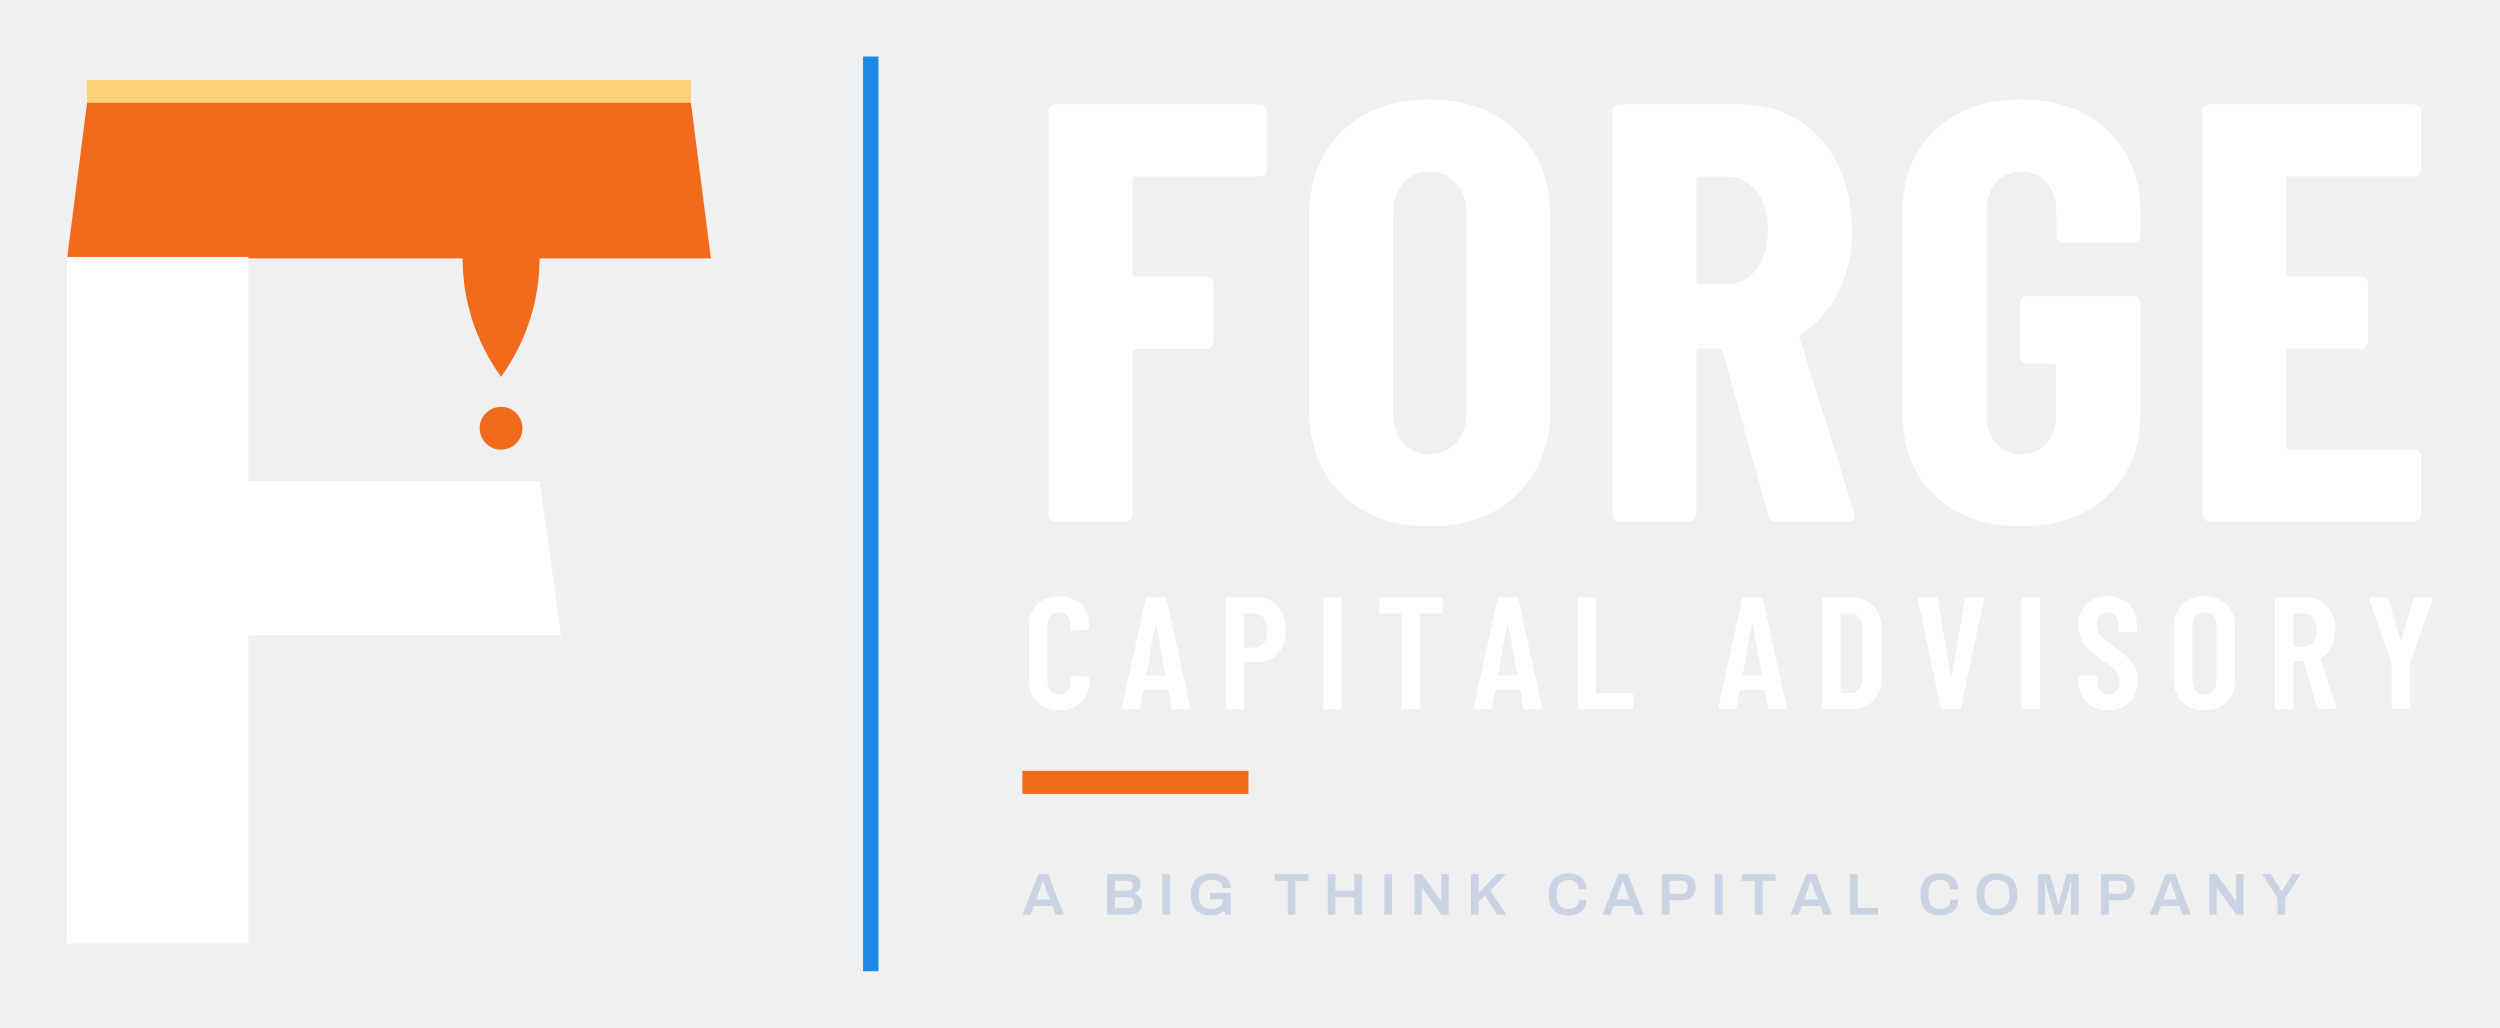
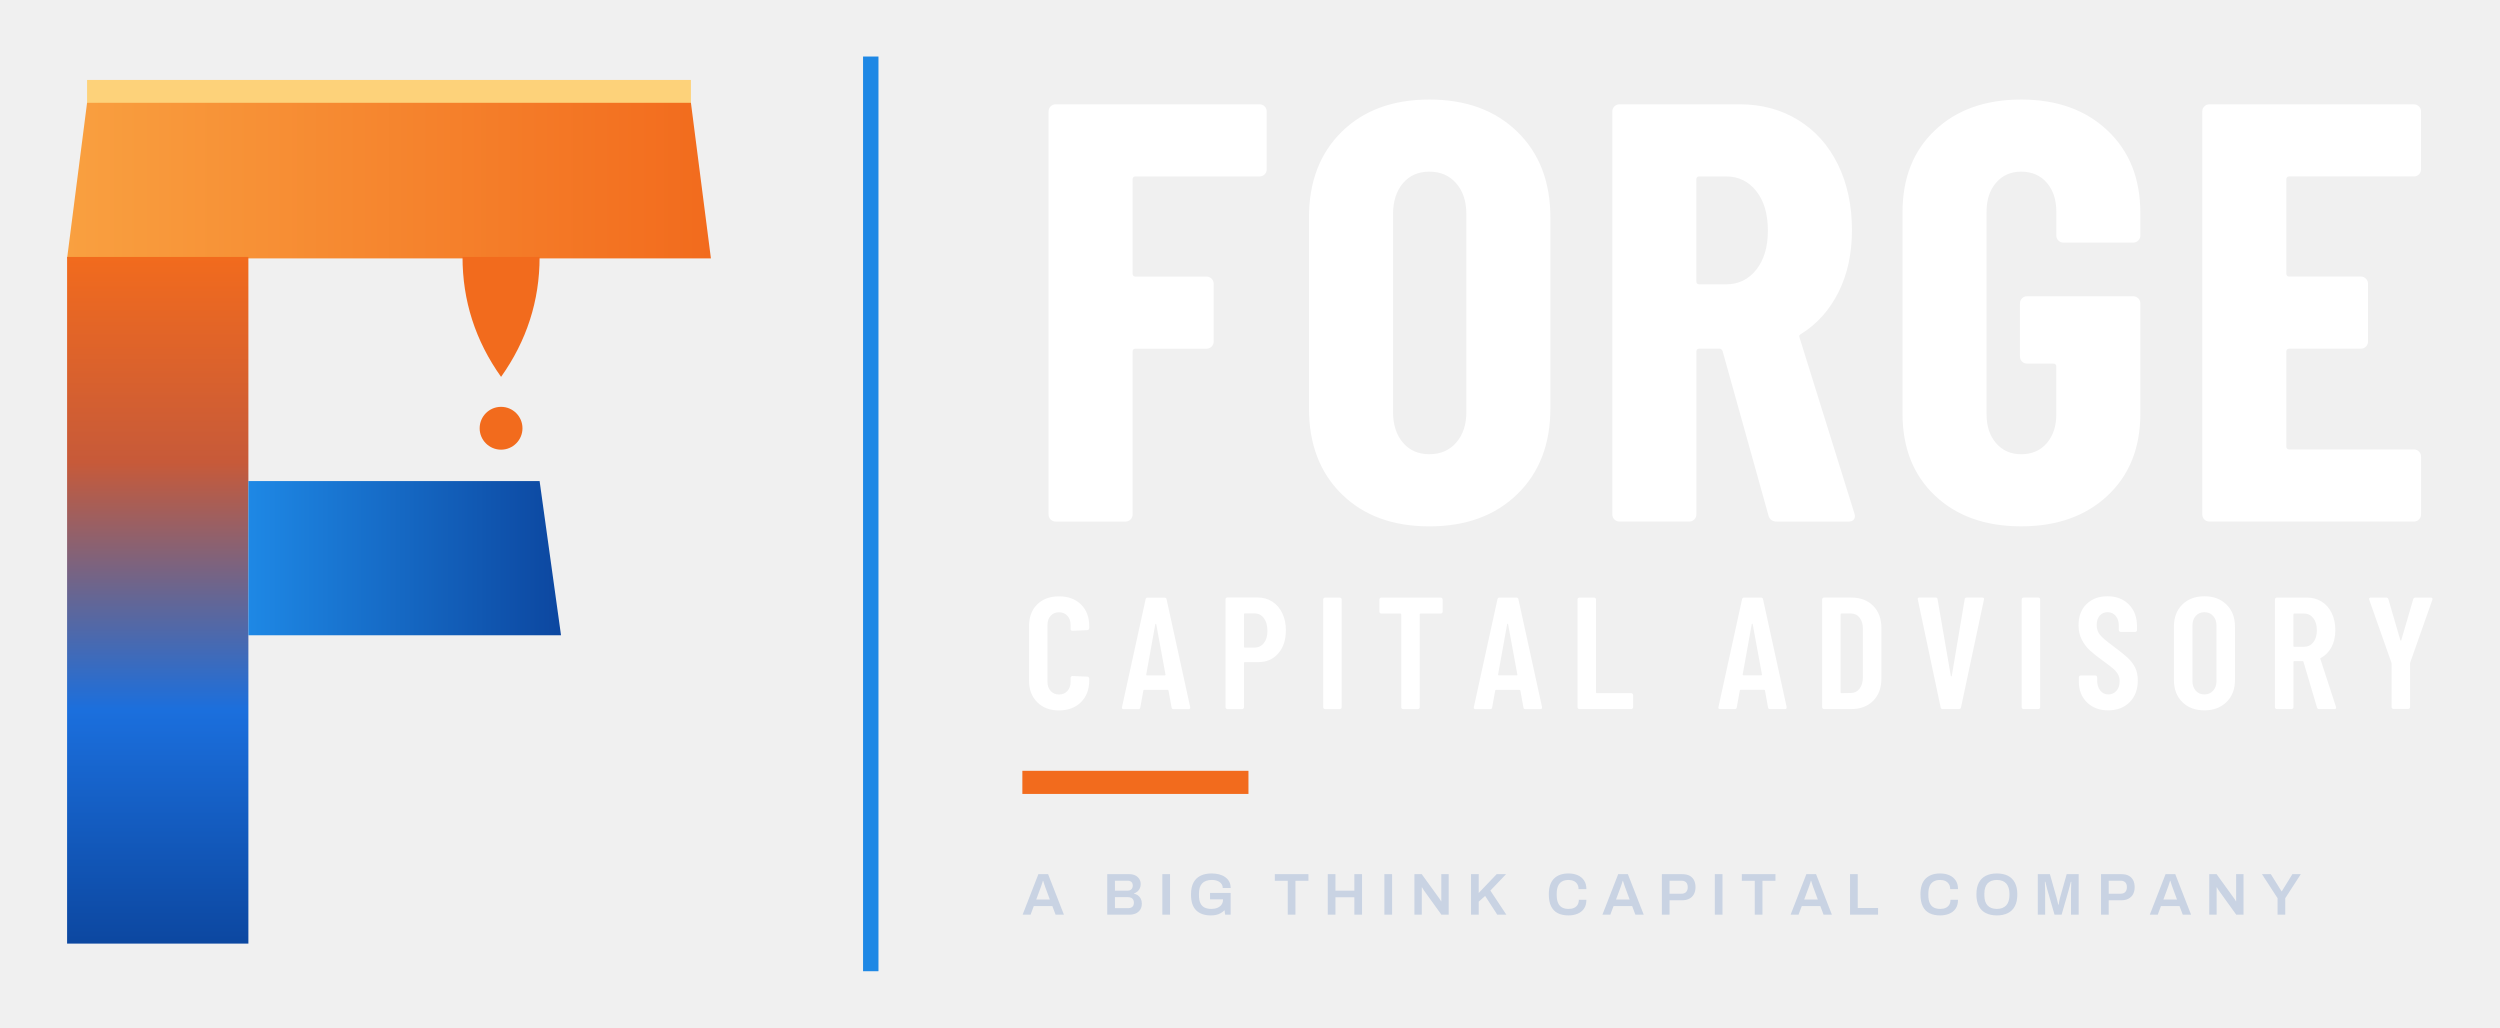
<svg xmlns="http://www.w3.org/2000/svg" viewBox="0 0 973 400">
  <g transform="translate(20 30)scale(.5556)">
+     <defs>
+       <linearGradient id="a" x1="0" x2="1" y1="0" y2="0">
+         <stop offset="0" stop-color="#F9A040" />
+         <stop offset="1" stop-color="#F26B1D" />
+       </linearGradient>
+       <linearGradient id="b" x1="0" x2="0" y1="0" y2="1">
+         <stop offset="0" stop-color="#F26B1D" />
+         <stop offset=".3" stop-color="#C75A39" />
+         <stop offset=".5" stop-color="#636696" />
+         <stop offset=".66" stop-color="#1B6FDD" />
+         <stop offset="1" stop-color="#0C47A0" />
+       </linearGradient>
+       <linearGradient id="c" x1="0" x2="1" y1="0" y2="0">
+         <stop offset="0" stop-color="#1E88E5" />
+         <stop offset="1" stop-color="#0C47A0" />
+       </linearGradient>
+     </defs>
    <path fill="#FDD27A" d="M25 2h423v17H25z" />
-     <path fill="#F26B1D" d="M25 18h423l14 109H11Z" />
-     <path fill="#FFF" d="M11 126h127v481H11z" />
+     <path fill="url(#a)" d="M25 18h423l14 109H11Z" />
+     <path fill="url(#b)" d="M11 126h127v481H11z" />
    <path fill="#F26B1D" d="M288 126q0 46 27 84 27-38 27-84Z" />
    <circle cx="315" cy="246" r="15" fill="#F26B1D" />
-     <path fill="#FFF" d="M138 283h204l15 108H138Z" />
+     <path fill="url(#c)" d="M138 283h204l15 108H138Z" />
  </g>
  <path fill="#1E88E5" d="M335.9 22h6v356h-6z" />
  <path fill="#FFF" d="M490.22 68.67h-48.25q-1.16 0-1.16 1.16v36.66q0 1.16 1.16 1.16h27.6q1.17 0 1.98.81t.81 1.97v22.5q0 1.17-.81 1.98t-1.97.81h-27.61q-1.16 0-1.16 1.16v63.34q0 1.16-.81 1.97t-1.98.81h-27.14q-1.16 0-1.97-.81t-.81-1.97V43.38q0-1.16.8-1.97.82-.81 1.98-.81h79.34q1.16 0 1.98.81.8.81.8 1.97v22.5q0 1.17-.8 1.98-.82.81-1.98.81m19.23 90.25V84.68q0-20.88 12.76-33.4 12.76-12.54 34.1-12.54t34.22 12.53q12.88 12.53 12.88 33.41v74.24q0 20.88-12.88 33.4-12.87 12.54-34.22 12.54-21.34 0-34.1-12.53t-12.76-33.41m61.25 1.4V83.28q0-7.43-3.95-11.95-3.94-4.52-10.44-4.52T546 71.34t-3.83 11.95v77.02q0 7.43 3.83 11.95t10.32 4.52 10.44-4.52q3.95-4.52 3.95-11.95m117.59 40.36-17.87-64.03q-.46-.93-1.16-.93h-7.88q-1.16 0-1.16 1.16v63.34q0 1.16-.82 1.97-.8.81-1.97.81H630.3q-1.16 0-1.97-.81t-.82-1.97V43.38q0-1.16.82-1.97.8-.81 1.97-.81h46.86q12.76 0 22.74 6.15t15.43 17.28 5.45 25.52q0 13.69-5.22 24.13t-14.5 16.24q-.47.23-.7.58t0 .81l21.35 68.44.23.93q0 2.32-2.55 2.32h-27.84q-2.56 0-3.25-2.32M660.22 69.83v39.67q0 1.16 1.16 1.16h10.44q7.19 0 11.71-5.68t4.53-15.2q0-9.74-4.53-15.42-4.52-5.69-11.71-5.69h-10.44q-1.16 0-1.16 1.16m80.24 91.18V82.59q0-19.95 12.64-31.9t33.52-11.95 33.64 12.07 12.76 32.01v8.82q0 1.16-.8 1.97-.82.81-1.98.81H803.1q-1.16 0-1.98-.8-.8-.82-.8-1.98v-9.28q0-6.96-3.72-11.25-3.71-4.3-9.98-4.3-6.03 0-9.74 4.3t-3.71 11.25v78.88q0 6.96 3.71 11.25t9.74 4.3q6.27 0 9.98-4.3t3.71-11.25v-18.56q0-1.16-1.16-1.16h-10.2q-1.17 0-1.98-.81-.8-.81-.8-1.97v-20.65q0-1.16.8-1.97.81-.82 1.97-.82h41.3q1.16 0 1.97.82.81.8.81 1.97V161q0 19.95-12.76 31.9t-33.64 11.95-33.52-11.95-12.64-31.9m199.02-92.34H891q-1.16 0-1.16 1.16v36.66q0 1.16 1.16 1.16h27.84q1.16 0 1.97.81t.82 1.97v22.5q0 1.17-.82 1.98-.8.81-1.97.81H891q-1.16 0-1.16 1.16v36.89q0 1.16 1.16 1.16h48.5q1.15 0 1.96.81t.81 1.97v22.5q0 1.17-.8 1.98-.82.81-1.98.81H859.9q-1.16 0-1.97-.81-.8-.81-.8-1.97V43.38q0-1.16.8-1.97.81-.81 1.97-.81h79.58q1.16 0 1.97.81t.81 1.97v22.5q0 1.17-.8 1.98-.82.81-1.98.81M400.5 264.84V243.7q0-5.33 3.19-8.47 3.19-3.13 8.46-3.13 5.33 0 8.55 3.13 3.23 3.14 3.23 8.47v.74q0 .31-.22.56t-.53.25l-5.76.25q-.75 0-.75-.75v-1.55q0-2.17-1.24-3.53-1.24-1.37-3.28-1.37-1.99 0-3.23 1.37-1.24 1.36-1.24 3.53v22.2q0 2.17 1.24 3.53 1.24 1.37 3.23 1.37 2.04 0 3.28-1.37 1.24-1.36 1.24-3.53v-1.55q0-.31.22-.53t.53-.22l5.76.25q.31 0 .53.22t.22.53v.74q0 5.27-3.23 8.46t-8.55 3.2q-5.27 0-8.46-3.2-3.2-3.19-3.2-8.46m55.48 10.48-1.18-6.51q0-.31-.37-.31h-9.06q-.37 0-.37.3l-1.18 6.52q-.06.68-.8.68h-5.64q-.87 0-.69-.8l9.18-41.92q.12-.68.8-.68h6.58q.68 0 .8.68l9.18 41.91v.25q0 .56-.68.56h-5.77q-.74 0-.8-.68m-9.55-12.46h6.88q.37 0 .31-.31l-3.6-19.6q-.06-.18-.18-.18-.13 0-.19.18l-3.53 19.6q-.06.3.3.3m54.05-17.55q0 5.58-2.94 8.99-2.95 3.41-7.78 3.41h-5.27q-.31 0-.31.31v17.24q0 .3-.22.52t-.53.22h-5.7q-.3 0-.53-.22-.21-.21-.21-.52v-41.98q0-.3.21-.53.22-.21.53-.21h11.66q3.28 0 5.8 1.61 2.5 1.61 3.9 4.53t1.4 6.63m-7.19.19q0-3.1-1.4-4.93-1.39-1.83-3.68-1.83h-3.72q-.31 0-.31.3v12.72q0 .3.3.3h3.73q2.3 0 3.69-1.76 1.4-1.77 1.4-4.8m21.7 29.76v-41.92q0-.3.21-.52.22-.22.53-.22h5.7q.31 0 .53.22.22.21.22.52v41.92q0 .3-.22.52t-.53.22h-5.7q-.31 0-.53-.22-.21-.21-.21-.52m46.49-41.92v4.72q0 .3-.22.52t-.53.22h-7.87q-.3 0-.3.31v36.15q0 .3-.23.52-.21.22-.52.22h-5.7q-.32 0-.53-.22-.22-.21-.22-.52V239.1q0-.31-.31-.31h-7.44q-.31 0-.53-.22-.22-.21-.22-.52v-4.72q0-.3.22-.52t.53-.22h23.12q.31 0 .53.22.22.21.22.52m31.43 41.98-1.18-6.51q0-.31-.37-.31h-9.06q-.37 0-.37.3l-1.18 6.52q-.06.68-.8.68h-5.64q-.87 0-.69-.8l9.18-41.92q.12-.68.8-.68h6.58q.68 0 .8.68l9.18 41.91v.25q0 .56-.68.56h-5.77q-.74 0-.8-.68m-9.55-12.46h6.88q.37 0 .31-.31l-3.6-19.6q-.06-.18-.18-.18-.13 0-.19.18l-3.53 19.6q-.06.3.3.3m30.62 12.4v-41.92q0-.3.22-.52.21-.22.52-.22h5.7q.32 0 .53.22.22.21.22.52v36.15q0 .31.31.31h13.4q.3 0 .52.22.22.21.22.52v4.72q0 .3-.22.52t-.53.22h-20.15q-.3 0-.52-.22-.22-.21-.22-.52m74.14.06-1.18-6.51q0-.31-.37-.31h-9.06q-.37 0-.37.3l-1.18 6.52q-.06.68-.8.68h-5.64q-.87 0-.69-.8l9.18-41.92q.12-.68.8-.68h6.58q.68 0 .8.68l9.18 41.91v.25q0 .56-.68.56h-5.77q-.74 0-.8-.68m-9.55-12.46h6.88q.37 0 .31-.31l-3.6-19.6q-.06-.18-.18-.18-.13 0-.19.18l-3.53 19.6q-.06.3.3.3m30.62 12.4v-41.92q0-.3.22-.52.21-.22.52-.22h10.6q5.34 0 8.53 3.22 3.2 3.23 3.2 8.62v19.72q0 5.4-3.2 8.62t-8.52 3.22h-10.6q-.32 0-.53-.22-.22-.21-.22-.52m7.5-5.46 3.72-.06q2.05 0 3.32-1.64 1.27-1.65 1.33-4.38v-18.84q0-2.8-1.27-4.44t-3.44-1.64h-3.66q-.3 0-.3.31v30.38q0 .31.3.31m38.62 5.52-8.87-41.91-.06-.25q0-.56.68-.56h6.27q.74 0 .8.68l5.15 29.82q.06.19.18.19.13 0 .19-.19l5.02-29.82q.06-.68.8-.68h6.08q.81 0 .62.8l-8.92 41.92q-.13.68-.81.68h-6.32q-.69 0-.81-.68m31.55-.06v-41.92q0-.3.22-.52t.53-.22h5.7q.3 0 .53.22.21.21.21.52v41.92q0 .3-.21.52-.22.22-.53.22h-5.7q-.31 0-.53-.22-.22-.21-.22-.52m22.25-9.99v-1.6q0-.32.22-.54.22-.21.53-.21h5.64q.3 0 .53.21.21.22.21.53v1.24q0 2.42 1.21 3.9 1.21 1.5 3.13 1.5t3.16-1.4q1.24-1.4 1.24-3.69 0-1.61-.68-2.79t-1.92-2.23-3.97-3.04q-3.1-2.23-4.99-3.97-1.89-1.73-3.16-4.18t-1.27-5.67q0-5.15 3.1-8.19t8.18-3.04q5.15 0 8.31 3.2 3.16 3.19 3.16 8.46v1.49q0 .3-.21.52-.22.22-.53.22h-5.58q-.31 0-.53-.22-.22-.21-.22-.52v-1.61q0-2.42-1.2-3.88-1.21-1.46-3.2-1.46-1.86 0-3.04 1.34-1.17 1.33-1.17 3.69 0 2.23 1.27 3.78t4.99 4.28q3.78 2.79 5.7 4.55 1.92 1.77 2.98 3.88 1.05 2.1 1.05 5.02 0 5.27-3.16 8.46t-8.3 3.2-8.32-3.1-3.16-8.13m37-.55v-20.84q0-5.33 3.26-8.55t8.6-3.23q5.32 0 8.6 3.23 3.3 3.22 3.3 8.55v20.84q0 5.33-3.3 8.55-3.28 3.23-8.6 3.23-5.34 0-8.6-3.23t-3.25-8.55m16.56.3v-21.45q0-2.35-1.3-3.8-1.3-1.47-3.4-1.47-2.12 0-3.39 1.46t-1.27 3.81v21.46q0 2.35 1.27 3.8 1.27 1.47 3.38 1.47t3.41-1.46q1.3-1.46 1.3-3.81m39.12 10.36-5.27-17.8q-.13-.24-.31-.24h-3.29q-.3 0-.3.3v17.62q0 .3-.23.52-.21.22-.52.22h-5.7q-.32 0-.53-.22-.22-.21-.22-.52v-41.92q0-.3.22-.52.21-.22.52-.22h11.66q3.29 0 5.8 1.58t3.9 4.46 1.4 6.6q0 3.85-1.49 6.64-1.49 2.8-4.15 4.22-.25.06-.19.37l6.08 18.66q.06.13.06.31 0 .56-.68.56h-5.96q-.62 0-.8-.62m-9.18-36.27v12.34q0 .3.31.3h3.78q2.24 0 3.63-1.73 1.4-1.73 1.4-4.71t-1.4-4.74-3.63-1.77h-3.78q-.3 0-.3.31m38.19 36.08v-16.92l-.07-.37-8.61-24.43q-.07-.13-.07-.31 0-.56.69-.56h5.95q.68 0 .87.62l4.65 15.93q.06.19.18.19.13 0 .19-.19l4.65-15.93q.18-.62.87-.62h5.95q.37 0 .56.22.18.21.06.65l-8.62 24.43-.06.37v16.92q0 .31-.22.53t-.53.22h-5.7q-.3 0-.53-.22-.21-.22-.21-.53" />
  <path fill="#F26B1D" d="M397.9 300h88v9h-88z" />
  <path fill="#C9D3E3" d="m398 356 6.14-15.78h3.78l6.16 15.78h-3.24l-1.27-3.36h-7.22L401.1 356Zm5.3-5.89h5.3l-1.58-4.28q-.1-.23-.22-.58l-.26-.78-.28-.87-.25-.78h-.12l-.33 1.06-.38 1.13q-.18.53-.3.82Zm27.64 5.89v-15.78h8.6q1.27 0 2.27.48 1 .49 1.58 1.36.57.88.57 2.05 0 .9-.34 1.63-.35.74-.93 1.23-.6.5-1.33.75v.1q.88.18 1.57.7.69.51 1.08 1.3.39.8.39 1.83 0 1.48-.66 2.44-.65.97-1.74 1.44-1.1.47-2.45.47Zm3-2.55h5.21q.95 0 1.56-.52.6-.52.6-1.62 0-.65-.25-1.13t-.77-.75q-.51-.26-1.32-.26h-5.04Zm0-6.79h4.82q.7 0 1.17-.25t.7-.7.25-.96q0-1-.54-1.5-.54-.48-1.42-.48h-4.99Zm18.44 9.34v-15.78h3V356Zm18.86.28q-3.65 0-5.68-1.97t-2.02-6.2q0-2.78.95-4.59.96-1.8 2.76-2.69t4.34-.88q1.52 0 2.85.34t2.36 1.05 1.6 1.76.57 2.5h-3.08q0-.75-.33-1.34-.34-.59-.92-.99t-1.35-.6-1.6-.2q-1.27 0-2.23.34-.95.33-1.59 1.01-.63.68-.94 1.7-.3 1-.3 2.36v.48q0 1.87.52 3.06.53 1.2 1.6 1.76t2.65.57q1.36 0 2.39-.42 1.02-.41 1.6-1.2.6-.8.6-1.95v-.16h-5.05v-2.48h8.03V356h-2.14l-.25-1.75q-.69.7-1.47 1.14-.78.45-1.73.67-.94.22-2.14.22m29.95-.28v-13.2h-5.03v-2.58h13.08v2.58h-5.06V356Zm15.58 0v-15.78h2.99v6.42h7.36v-6.42h2.99V356h-3v-6.79h-7.35V356Zm22.03 0v-15.78h3V356Zm11.69 0v-15.78h2.85l6.74 9.32q.11.13.28.38l.3.47q.13.23.18.37h.11v-10.54h2.88V356H561l-6.76-9.38q-.19-.28-.43-.68l-.33-.57h-.12V356Zm22.03 0v-15.78h3v7.32l6.99-7.32h3.65l-6.11 6.4 6.23 9.38h-3.54l-4.72-7.3-2.5 2.22V356Zm37.94.28q-2.42 0-4.13-.85-1.72-.86-2.62-2.66t-.91-4.66q0-4.16 2.02-6.16t5.64-2q1.95 0 3.53.66 1.57.67 2.5 2.02.93 1.34.93 3.41h-3.05q0-1.15-.5-1.94-.5-.8-1.37-1.21t-2-.41q-1.56 0-2.6.6-1.03.62-1.53 1.81-.5 1.2-.5 2.97v.5q0 1.8.5 3 .5 1.19 1.52 1.79t2.61.6q1.2 0 2.1-.4t1.39-1.2.5-1.95h2.93q0 2.07-.92 3.42-.92 1.34-2.5 2-1.57.66-3.54.66m13.2-.28 6.14-15.78h3.77l6.17 15.78h-3.25l-1.26-3.36H628l-1.27 3.36Zm5.29-5.89h5.31l-1.58-4.28q-.1-.23-.22-.58l-.27-.78-.27-.87-.26-.78h-.11l-.33 1.06-.38 1.13-.3.82ZM646.8 356v-15.78h7.91q1.75 0 2.89.62t1.71 1.75.58 2.7q0 1.53-.6 2.68t-1.78 1.79-2.96.63h-4.76V356Zm2.99-8.17h4.67q1.15 0 1.78-.67.63-.68.63-1.88 0-.8-.27-1.36-.28-.55-.8-.85-.54-.3-1.34-.3h-4.67Zm17.62 8.17v-15.78h2.99V356Zm15.55 0v-13.2h-5.04v-2.58h13.09v2.58h-5.06V356Zm13.94 0 6.14-15.78h3.77l6.17 15.78h-3.25l-1.26-3.36h-7.22l-1.27 3.36Zm5.29-5.89h5.31l-1.58-4.28q-.1-.23-.22-.58l-.27-.78-.27-.87-.26-.78h-.11l-.33 1.06-.38 1.13-.3.82Zm17.85 5.89v-15.78h2.99v13.18h7.91v2.6Zm35.06.28q-2.42 0-4.13-.85-1.72-.86-2.62-2.66t-.91-4.66q0-4.16 2.02-6.16t5.64-2q1.95 0 3.53.66 1.57.67 2.5 2.02.93 1.34.93 3.41h-3.05q0-1.15-.5-1.94-.5-.8-1.37-1.21t-2-.41q-1.56 0-2.6.6-1.03.62-1.53 1.81-.5 1.2-.5 2.97v.5q0 1.8.5 3 .5 1.19 1.52 1.79t2.61.6q1.2 0 2.1-.4t1.39-1.2.5-1.95h2.93q0 2.07-.92 3.42-.92 1.34-2.5 2-1.57.66-3.54.66m22.08 0q-2.46 0-4.26-.89-1.8-.88-2.75-2.7t-.95-4.58q0-2.78.95-4.59.96-1.8 2.75-2.69 1.8-.88 4.26-.88 2.48 0 4.26.88 1.79.89 2.74 2.7.96 1.8.96 4.58 0 2.76-.96 4.58-.95 1.81-2.74 2.7-1.78.89-4.26.89m0-2.53q1.2 0 2.1-.35t1.53-1.02.94-1.68q.33-1 .33-2.31v-.5q0-1.34-.33-2.35-.32-1.02-.94-1.7t-1.53-1.02q-.9-.34-2.1-.34t-2.1.34q-.92.35-1.54 1.02-.62.68-.93 1.7-.3 1-.3 2.34v.5q0 1.32.3 2.32.31 1 .93 1.68t1.53 1.02 2.1.35m15.94 2.25v-15.78h4.71l2.49 8.79q.14.46.27 1.03l.27 1.1.2.93h.18q.04-.35.14-.85l.21-1.1q.13-.58.3-1.13l2.48-8.77h4.66V356h-2.99v-7.98q0-1.06.03-2.12.02-1.05.06-1.81l.03-.9h-.18l-.23.9-.4 1.5-.36 1.37-2.6 9.04h-2.76l-2.6-9.02q-.14-.48-.31-1.16l-.35-1.39-.3-1.24h-.2l.05 1.48.05 1.75.02 1.6V356Zm24.61 0v-15.78h7.91q1.75 0 2.89.62t1.71 1.75.58 2.7q0 1.53-.6 2.68t-1.78 1.79-2.96.63h-4.76V356Zm3-8.17h4.66q1.15 0 1.78-.67.63-.68.63-1.88 0-.8-.27-1.36-.28-.55-.8-.85-.54-.3-1.34-.3h-4.67ZM836.7 356l6.14-15.78h3.77l6.16 15.78h-3.24l-1.26-3.36h-7.23L839.8 356Zm5.29-5.89h5.31l-1.59-4.28-.21-.58-.27-.78-.28-.87-.25-.78h-.11l-.34 1.06-.38 1.13q-.18.53-.3.82Zm17.85 5.89v-15.78h2.85l6.74 9.32q.11.13.27.38.17.24.3.47.14.23.19.37h.11v-10.54h2.88V356h-2.83l-6.76-9.38q-.19-.28-.43-.68l-.33-.57h-.12V356Zm26.59 0v-6.42l-6.07-9.36h3.45l4.16 6.67h.11l4.12-6.67h3.27l-6.05 9.36V356Z" />
</svg>
